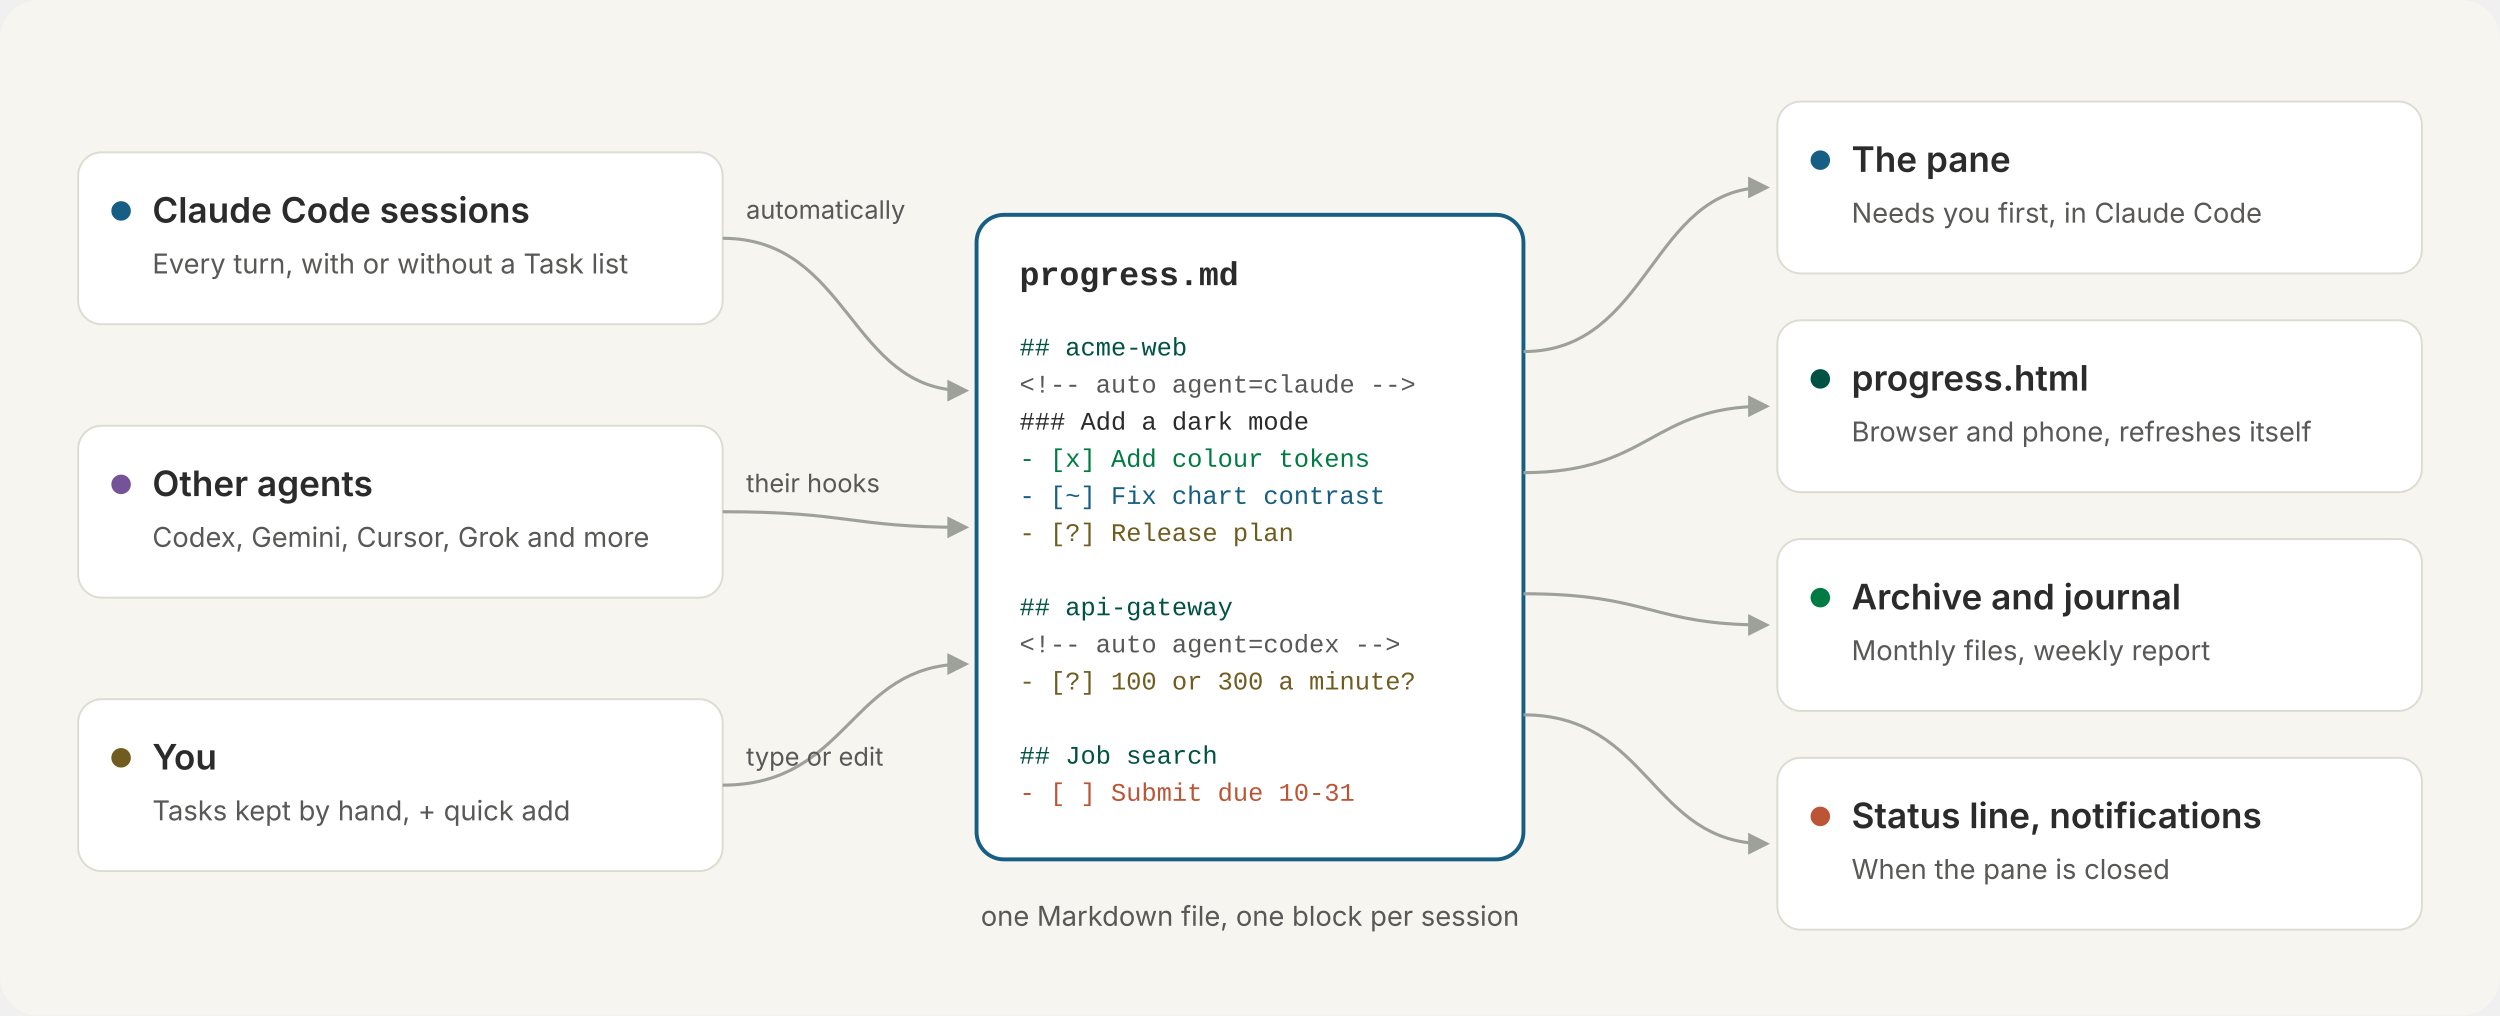
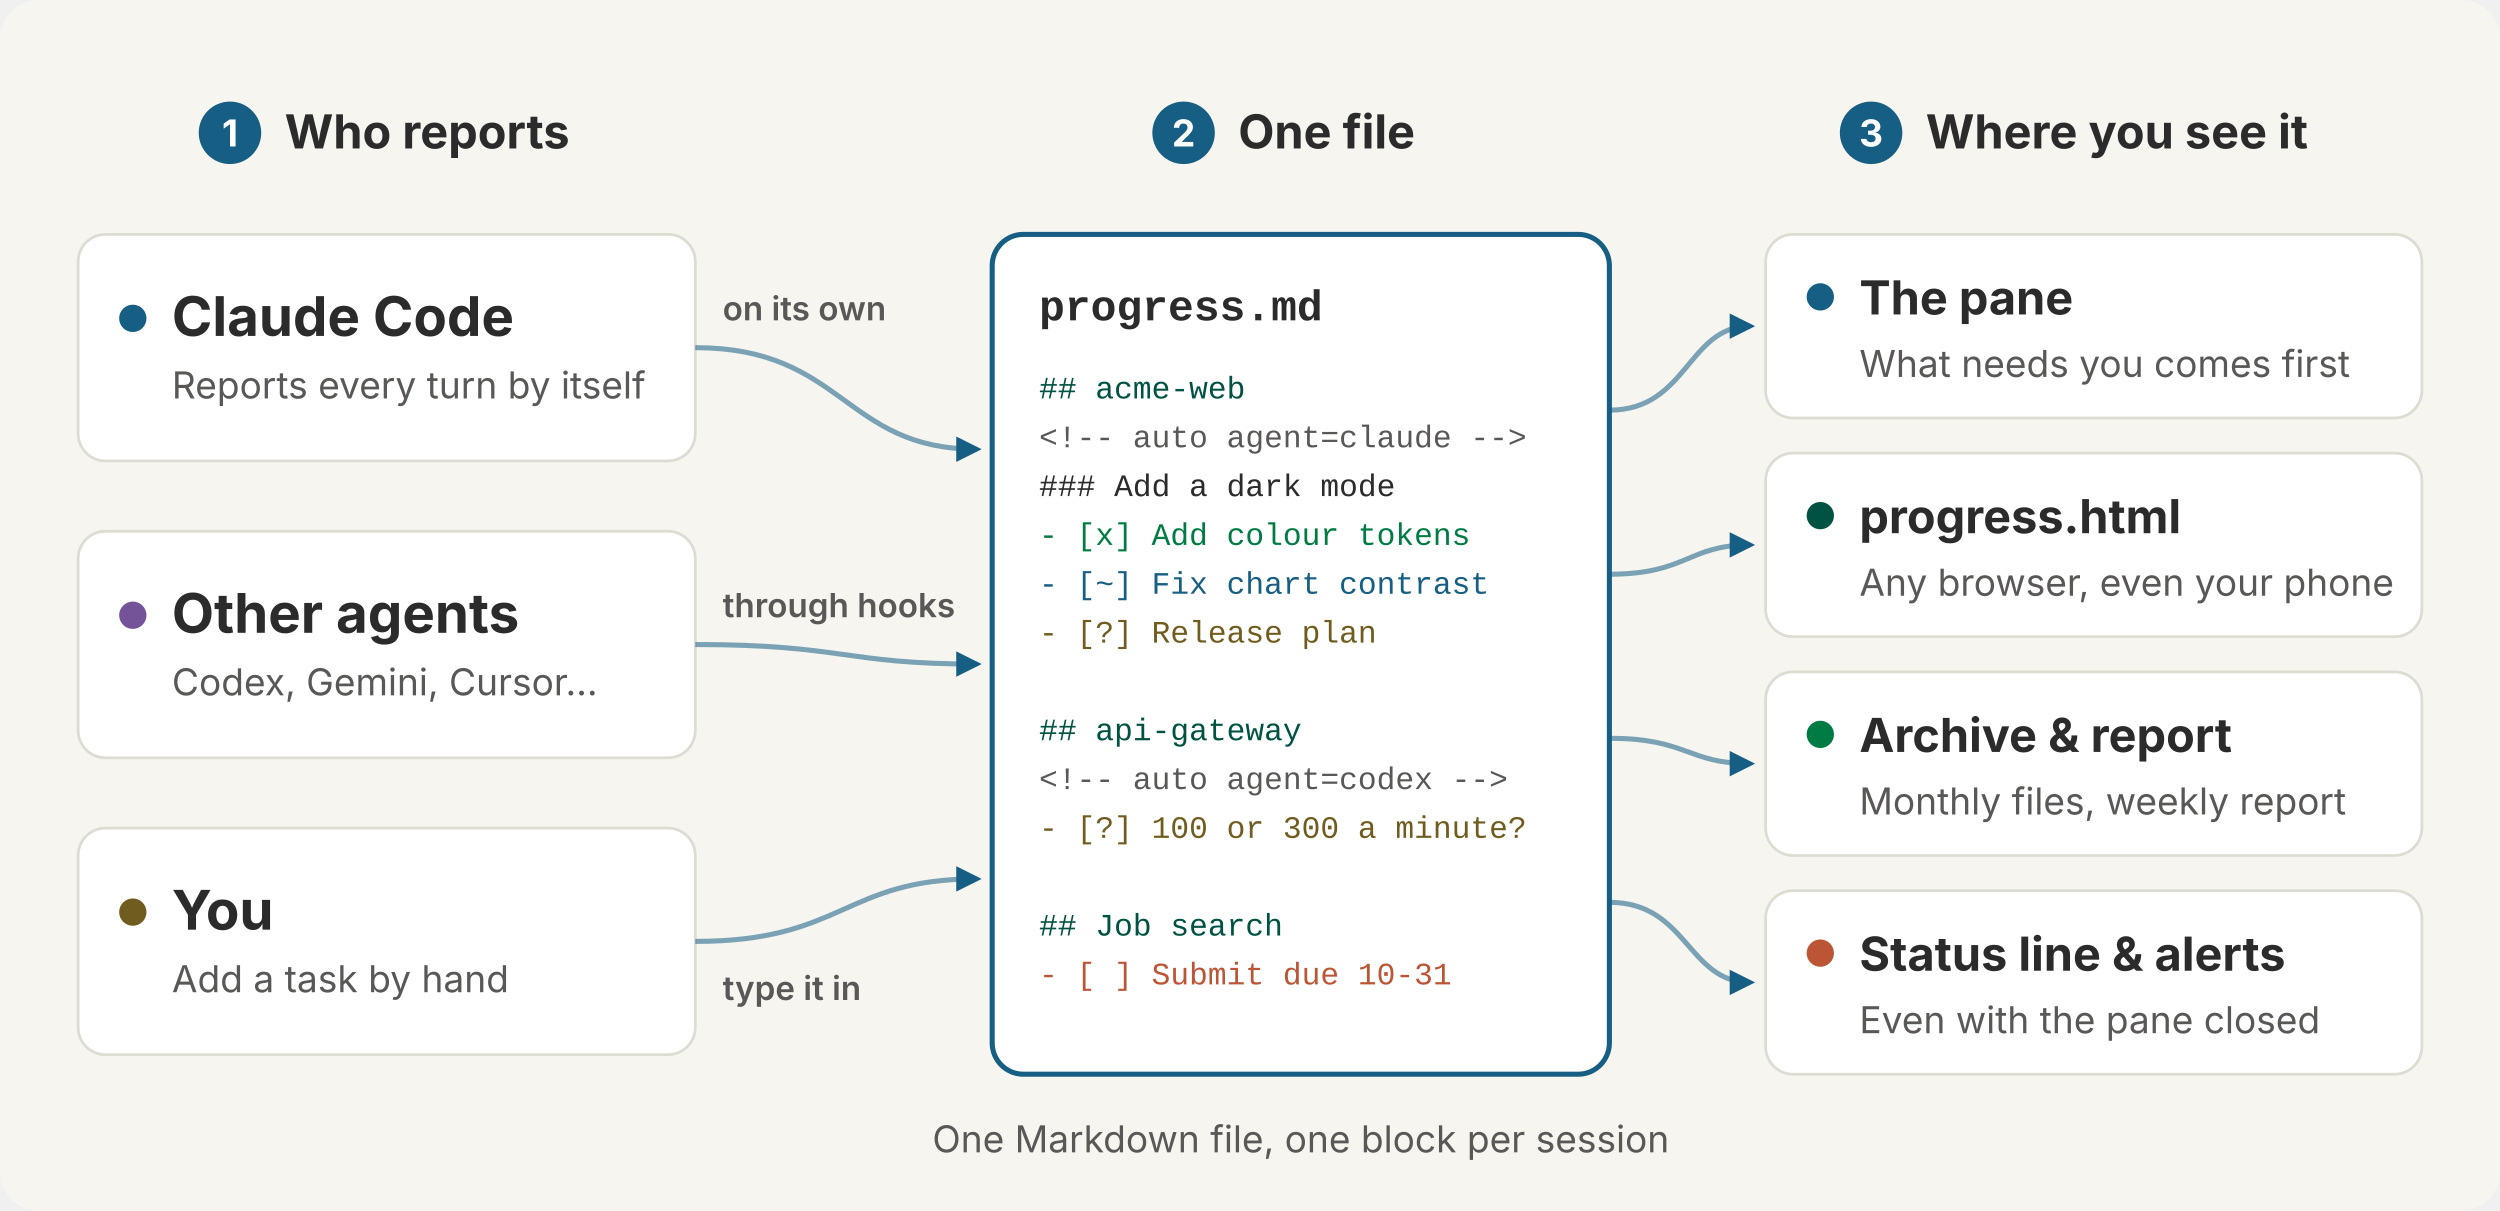
- <svg xmlns="http://www.w3.org/2000/svg" width="1280" height="520" viewBox="0 0 1280 520" role="img" aria-label="progress.md: one Markdown file, one block per session">
+ <svg xmlns="http://www.w3.org/2000/svg" width="1280" height="620" viewBox="0 0 1280 620" role="img" aria-label="progress.md: One Markdown file, one block per session">
  <defs>
-     <marker id="head" viewBox="0 0 10 10" refX="8" refY="5" markerWidth="7" markerHeight="7" orient="auto-start-reverse">
-       <path d="M0 0L10 5L0 10z" fill="#9EA19A" />
+     <marker id="head" viewBox="0 0 10 10" refX="8" refY="5" markerWidth="5" markerHeight="5" orient="auto-start-reverse">
+       <path d="M0 0L10 5L0 10z" fill="#165E83" />
    </marker>
  </defs>
-   <rect width="1280" height="520" rx="20" fill="#f6f5f0" />
-   <rect x="40" y="78" width="330" height="88" rx="12" fill="#ffffff" stroke="#dcdcd2" />
-   <circle cx="62" cy="108" r="5" fill="#165E83" />
-   <text x="78" y="114" font-family="-apple-system, BlinkMacSystemFont, 'Segoe UI', 'Noto Sans TC', 'Noto Sans SC', 'PingFang TC', 'Microsoft JhengHei', 'Microsoft YaHei', sans-serif" font-size="18" font-weight="600" fill="#2b2b2b">Claude Code sessions</text>
-   <text x="78" y="140" font-family="-apple-system, BlinkMacSystemFont, 'Segoe UI', 'Noto Sans TC', 'Noto Sans SC', 'PingFang TC', 'Microsoft JhengHei', 'Microsoft YaHei', sans-serif" font-size="14" fill="#595857">Every turn, with or without a Task list</text>
-   <rect x="40" y="218" width="330" height="88" rx="12" fill="#ffffff" stroke="#dcdcd2" />
-   <circle cx="62" cy="248" r="5" fill="#745399" />
-   <text x="78" y="254" font-family="-apple-system, BlinkMacSystemFont, 'Segoe UI', 'Noto Sans TC', 'Noto Sans SC', 'PingFang TC', 'Microsoft JhengHei', 'Microsoft YaHei', sans-serif" font-size="18" font-weight="600" fill="#2b2b2b">Other agents</text>
-   <text x="78" y="280" font-family="-apple-system, BlinkMacSystemFont, 'Segoe UI', 'Noto Sans TC', 'Noto Sans SC', 'PingFang TC', 'Microsoft JhengHei', 'Microsoft YaHei', sans-serif" font-size="14" fill="#595857">Codex, Gemini, Cursor, Grok and more</text>
-   <rect x="40" y="358" width="330" height="88" rx="12" fill="#ffffff" stroke="#dcdcd2" />
-   <circle cx="62" cy="388" r="5" fill="#715C1F" />
-   <text x="78" y="394" font-family="-apple-system, BlinkMacSystemFont, 'Segoe UI', 'Noto Sans TC', 'Noto Sans SC', 'PingFang TC', 'Microsoft JhengHei', 'Microsoft YaHei', sans-serif" font-size="18" font-weight="600" fill="#2b2b2b">You</text>
-   <text x="78" y="420" font-family="-apple-system, BlinkMacSystemFont, 'Segoe UI', 'Noto Sans TC', 'Noto Sans SC', 'PingFang TC', 'Microsoft JhengHei', 'Microsoft YaHei', sans-serif" font-size="14" fill="#595857">Tasks kept by hand, + quick add</text>
-   <path d="M370 122 C435 122 435 200 494 200" fill="none" stroke="#9EA19A" stroke-width="1.6" marker-end="url(#head)" />
-   <path d="M370 262 C435 262 435 270 494 270" fill="none" stroke="#9EA19A" stroke-width="1.6" marker-end="url(#head)" />
-   <path d="M370 402 C435 402 435 340 494 340" fill="none" stroke="#9EA19A" stroke-width="1.6" marker-end="url(#head)" />
-   <text x="382" y="112" font-family="-apple-system, BlinkMacSystemFont, 'Segoe UI', 'Noto Sans TC', 'Noto Sans SC', 'PingFang TC', 'Microsoft JhengHei', 'Microsoft YaHei', sans-serif" font-size="13" fill="#595857">automatically</text>
-   <text x="382" y="252" font-family="-apple-system, BlinkMacSystemFont, 'Segoe UI', 'Noto Sans TC', 'Noto Sans SC', 'PingFang TC', 'Microsoft JhengHei', 'Microsoft YaHei', sans-serif" font-size="13" fill="#595857">their hooks</text>
-   <text x="382" y="392" font-family="-apple-system, BlinkMacSystemFont, 'Segoe UI', 'Noto Sans TC', 'Noto Sans SC', 'PingFang TC', 'Microsoft JhengHei', 'Microsoft YaHei', sans-serif" font-size="13" fill="#595857">type or edit</text>
-   <rect x="500" y="110" width="280" height="330" rx="14" fill="#ffffff" stroke="#165E83" stroke-width="2" />
-   <text x="522" y="146" font-family="ui-monospace, SFMono-Regular, Menlo, Consolas, 'Liberation Mono', 'Noto Sans Mono CJK TC', 'Noto Sans CJK TC', 'PingFang TC', 'Microsoft JhengHei', monospace" font-size="17" font-weight="700" fill="#2b2b2b">progress.md</text>
-   <g font-family="ui-monospace, SFMono-Regular, Menlo, Consolas, 'Liberation Mono', 'Noto Sans Mono CJK TC', 'Noto Sans CJK TC', 'PingFang TC', 'Microsoft JhengHei', monospace" font-size="13">
-     <text x="522" y="182" fill="#005243">## acme-web</text>
-     <text x="522" y="201" fill="#595857">&lt;!-- auto agent=claude --&gt;</text>
-     <text x="522" y="220" fill="#2b2b2b">### Add a dark mode</text>
-     <text x="522" y="239" fill="#007B43">- [x] Add colour tokens</text>
-     <text x="522" y="258" fill="#165E83">- [~] Fix chart contrast</text>
-     <text x="522" y="277" fill="#715C1F">- [?] Release plan</text>
-     <text x="522" y="315" fill="#005243">## api-gateway</text>
-     <text x="522" y="334" fill="#595857">&lt;!-- auto agent=codex --&gt;</text>
-     <text x="522" y="353" fill="#715C1F">- [?] 100 or 300 a minute?</text>
-     <text x="522" y="391" fill="#005243">## Job search</text>
-     <text x="522" y="410" fill="#BB5535">- [ ] Submit   due 10-31</text>
+   <rect width="1280" height="620" rx="20" fill="#f6f5f0" />
+   <g font-family="-apple-system, BlinkMacSystemFont, 'Segoe UI', 'Noto Sans TC', 'Noto Sans SC', 'PingFang TC', 'Microsoft JhengHei', 'Microsoft YaHei', sans-serif">
+     <circle cx="117.75" cy="68" r="16" fill="#165E83" />
+     <text x="117.75" y="75" text-anchor="middle" font-size="19" font-weight="700" fill="#ffffff">1</text>
+     <text x="145.75" y="76" font-size="24" font-weight="700" fill="#2b2b2b">Who reports</text>
+     <circle cx="606" cy="68" r="16" fill="#165E83" />
+     <text x="606" y="75" text-anchor="middle" font-size="19" font-weight="700" fill="#ffffff">2</text>
+     <text x="634" y="76" font-size="24" font-weight="700" fill="#2b2b2b">One file</text>
+     <circle cx="958" cy="68" r="16" fill="#165E83" />
+     <text x="958" y="75" text-anchor="middle" font-size="19" font-weight="700" fill="#ffffff">3</text>
+     <text x="986" y="76" font-size="24" font-weight="700" fill="#2b2b2b">Where you see it</text>
+     <rect x="40" y="120" width="316" height="116" rx="14" fill="#ffffff" stroke="#dcdcd2" stroke-width="1.4" />
+     <circle cx="68" cy="163" r="7" fill="#165E83" />
+     <text x="88" y="172" font-size="28" font-weight="700" fill="#2b2b2b">Claude Code</text>
+     <text x="88" y="204" font-size="19" fill="#595857">Reports every turn by itself</text>
+     <rect x="40" y="272" width="316" height="116" rx="14" fill="#ffffff" stroke="#dcdcd2" stroke-width="1.4" />
+     <circle cx="68" cy="315" r="7" fill="#745399" />
+     <text x="88" y="324" font-size="28" font-weight="700" fill="#2b2b2b">Other agents</text>
+     <text x="88" y="356" font-size="19" fill="#595857">Codex, Gemini, Cursor…</text>
+     <rect x="40" y="424" width="316" height="116" rx="14" fill="#ffffff" stroke="#dcdcd2" stroke-width="1.4" />
+     <circle cx="68" cy="467" r="7" fill="#715C1F" />
+     <text x="88" y="476" font-size="28" font-weight="700" fill="#2b2b2b">You</text>
+     <text x="88" y="508" font-size="19" fill="#595857">Add a task by hand</text>
+     <path d="M356 178 C432 178 432 230 500 230" fill="none" stroke="#165E83" stroke-opacity="0.55" stroke-width="2.6" marker-end="url(#head)" />
+     <path d="M356 330 C432 330 432 340 500 340" fill="none" stroke="#165E83" stroke-opacity="0.55" stroke-width="2.6" marker-end="url(#head)" />
+     <path d="M356 482 C432 482 432 450 500 450" fill="none" stroke="#165E83" stroke-opacity="0.55" stroke-width="2.6" marker-end="url(#head)" />
+     <text x="370" y="164" font-size="17" font-weight="600" fill="#595857">on its own</text>
+     <text x="370" y="316" font-size="17" font-weight="600" fill="#595857">through hooks</text>
+     <text x="370" y="512" font-size="17" font-weight="600" fill="#595857">type it in</text>
+     <rect x="508" y="120" width="316" height="430" rx="16" fill="#ffffff" stroke="#165E83" stroke-width="2.6" />
+     <text x="532" y="164" font-family="ui-monospace, SFMono-Regular, Menlo, Consolas, 'Liberation Mono', 'Noto Sans Mono CJK TC', 'Noto Sans CJK TC', 'PingFang TC', 'Microsoft JhengHei', monospace" font-size="22" font-weight="700" fill="#2b2b2b">progress.md</text>
+     <g font-family="ui-monospace, SFMono-Regular, Menlo, Consolas, 'Liberation Mono', 'Noto Sans Mono CJK TC', 'Noto Sans CJK TC', 'PingFang TC', 'Microsoft JhengHei', monospace" font-size="16">
+       <text x="532" y="204" fill="#005243">## acme-web</text>
+       <text x="532" y="229" fill="#595857">&lt;!-- auto agent=claude --&gt;</text>
+       <text x="532" y="254" fill="#2b2b2b">### Add a dark mode</text>
+       <text x="532" y="279" fill="#007B43">- [x] Add colour tokens</text>
+       <text x="532" y="304" fill="#165E83">- [~] Fix chart contrast</text>
+       <text x="532" y="329" fill="#715C1F">- [?] Release plan</text>
+       <text x="532" y="379" fill="#005243">## api-gateway</text>
+       <text x="532" y="404" fill="#595857">&lt;!-- auto agent=codex --&gt;</text>
+       <text x="532" y="429" fill="#715C1F">- [?] 100 or 300 a minute?</text>
+       <text x="532" y="479" fill="#005243">## Job search</text>
+       <text x="532" y="504" fill="#BB5535">- [ ] Submit   due 10-31</text>
+     </g>
+     <text x="666" y="590" text-anchor="middle" font-size="19" fill="#595857">One Markdown file, one block per session</text>
+     <path d="M824 210 C864 210 864 167 896 167" fill="none" stroke="#165E83" stroke-opacity="0.55" stroke-width="2.6" marker-end="url(#head)" />
+     <path d="M824 294 C864 294 864 279 896 279" fill="none" stroke="#165E83" stroke-opacity="0.55" stroke-width="2.6" marker-end="url(#head)" />
+     <path d="M824 378 C864 378 864 391 896 391" fill="none" stroke="#165E83" stroke-opacity="0.55" stroke-width="2.6" marker-end="url(#head)" />
+     <path d="M824 462 C864 462 864 503 896 503" fill="none" stroke="#165E83" stroke-opacity="0.55" stroke-width="2.6" marker-end="url(#head)" />
+     <rect x="904" y="120" width="336" height="94" rx="14" fill="#ffffff" stroke="#dcdcd2" stroke-width="1.4" />
+     <circle cx="932" cy="152" r="7" fill="#165E83" />
+     <text x="952" y="161" font-size="24" font-weight="700" fill="#2b2b2b">The pane</text>
+     <text x="952" y="193" font-size="19" fill="#595857">What needs you comes first</text>
+     <rect x="904" y="232" width="336" height="94" rx="14" fill="#ffffff" stroke="#dcdcd2" stroke-width="1.4" />
+     <circle cx="932" cy="264" r="7" fill="#005243" />
+     <text x="952" y="273" font-size="24" font-weight="700" fill="#2b2b2b">progress.html</text>
+     <text x="952" y="305" font-size="19" fill="#595857">Any browser, even your phone</text>
+     <rect x="904" y="344" width="336" height="94" rx="14" fill="#ffffff" stroke="#dcdcd2" stroke-width="1.4" />
+     <circle cx="932" cy="376" r="7" fill="#007B43" />
+     <text x="952" y="385" font-size="24" font-weight="700" fill="#2b2b2b">Archive &amp; report</text>
+     <text x="952" y="417" font-size="19" fill="#595857">Monthly files, weekly report</text>
+     <rect x="904" y="456" width="336" height="94" rx="14" fill="#ffffff" stroke="#dcdcd2" stroke-width="1.4" />
+     <circle cx="932" cy="488" r="7" fill="#BB5535" />
+     <text x="952" y="497" font-size="24" font-weight="700" fill="#2b2b2b">Status line &amp; alerts</text>
+     <text x="952" y="529" font-size="19" fill="#595857">Even with the pane closed</text>
  </g>
-   <text x="640" y="474" text-anchor="middle" font-family="-apple-system, BlinkMacSystemFont, 'Segoe UI', 'Noto Sans TC', 'Noto Sans SC', 'PingFang TC', 'Microsoft JhengHei', 'Microsoft YaHei', sans-serif" font-size="14" fill="#595857">one Markdown file, one block per session</text>
-   <path d="M780 180 C845 180 845 96 904 96" fill="none" stroke="#9EA19A" stroke-width="1.6" marker-end="url(#head)" />
-   <path d="M780 242 C845 242 845 208 904 208" fill="none" stroke="#9EA19A" stroke-width="1.6" marker-end="url(#head)" />
-   <path d="M780 304 C845 304 845 320 904 320" fill="none" stroke="#9EA19A" stroke-width="1.6" marker-end="url(#head)" />
-   <path d="M780 366 C845 366 845 432 904 432" fill="none" stroke="#9EA19A" stroke-width="1.6" marker-end="url(#head)" />
-   <rect x="910" y="52" width="330" height="88" rx="12" fill="#ffffff" stroke="#dcdcd2" />
-   <circle cx="932" cy="82" r="5" fill="#165E83" />
-   <text x="948" y="88" font-family="-apple-system, BlinkMacSystemFont, 'Segoe UI', 'Noto Sans TC', 'Noto Sans SC', 'PingFang TC', 'Microsoft JhengHei', 'Microsoft YaHei', sans-serif" font-size="18" font-weight="600" fill="#2b2b2b">The pane</text>
-   <text x="948" y="114" font-family="-apple-system, BlinkMacSystemFont, 'Segoe UI', 'Noto Sans TC', 'Noto Sans SC', 'PingFang TC', 'Microsoft JhengHei', 'Microsoft YaHei', sans-serif" font-size="14" fill="#595857">Needs you first, in Claude Code</text>
-   <rect x="910" y="164" width="330" height="88" rx="12" fill="#ffffff" stroke="#dcdcd2" />
-   <circle cx="932" cy="194" r="5" fill="#005243" />
-   <text x="948" y="200" font-family="-apple-system, BlinkMacSystemFont, 'Segoe UI', 'Noto Sans TC', 'Noto Sans SC', 'PingFang TC', 'Microsoft JhengHei', 'Microsoft YaHei', sans-serif" font-size="18" font-weight="600" fill="#2b2b2b">progress.html</text>
-   <text x="948" y="226" font-family="-apple-system, BlinkMacSystemFont, 'Segoe UI', 'Noto Sans TC', 'Noto Sans SC', 'PingFang TC', 'Microsoft JhengHei', 'Microsoft YaHei', sans-serif" font-size="14" fill="#595857">Browser and phone, refreshes itself</text>
-   <rect x="910" y="276" width="330" height="88" rx="12" fill="#ffffff" stroke="#dcdcd2" />
-   <circle cx="932" cy="306" r="5" fill="#007B43" />
-   <text x="948" y="312" font-family="-apple-system, BlinkMacSystemFont, 'Segoe UI', 'Noto Sans TC', 'Noto Sans SC', 'PingFang TC', 'Microsoft JhengHei', 'Microsoft YaHei', sans-serif" font-size="18" font-weight="600" fill="#2b2b2b">Archive and journal</text>
-   <text x="948" y="338" font-family="-apple-system, BlinkMacSystemFont, 'Segoe UI', 'Noto Sans TC', 'Noto Sans SC', 'PingFang TC', 'Microsoft JhengHei', 'Microsoft YaHei', sans-serif" font-size="14" fill="#595857">Monthly files, weekly report</text>
-   <rect x="910" y="388" width="330" height="88" rx="12" fill="#ffffff" stroke="#dcdcd2" />
-   <circle cx="932" cy="418" r="5" fill="#BB5535" />
-   <text x="948" y="424" font-family="-apple-system, BlinkMacSystemFont, 'Segoe UI', 'Noto Sans TC', 'Noto Sans SC', 'PingFang TC', 'Microsoft JhengHei', 'Microsoft YaHei', sans-serif" font-size="18" font-weight="600" fill="#2b2b2b">Status line, notifications</text>
-   <text x="948" y="450" font-family="-apple-system, BlinkMacSystemFont, 'Segoe UI', 'Noto Sans TC', 'Noto Sans SC', 'PingFang TC', 'Microsoft JhengHei', 'Microsoft YaHei', sans-serif" font-size="14" fill="#595857">When the pane is closed</text>
</svg>
